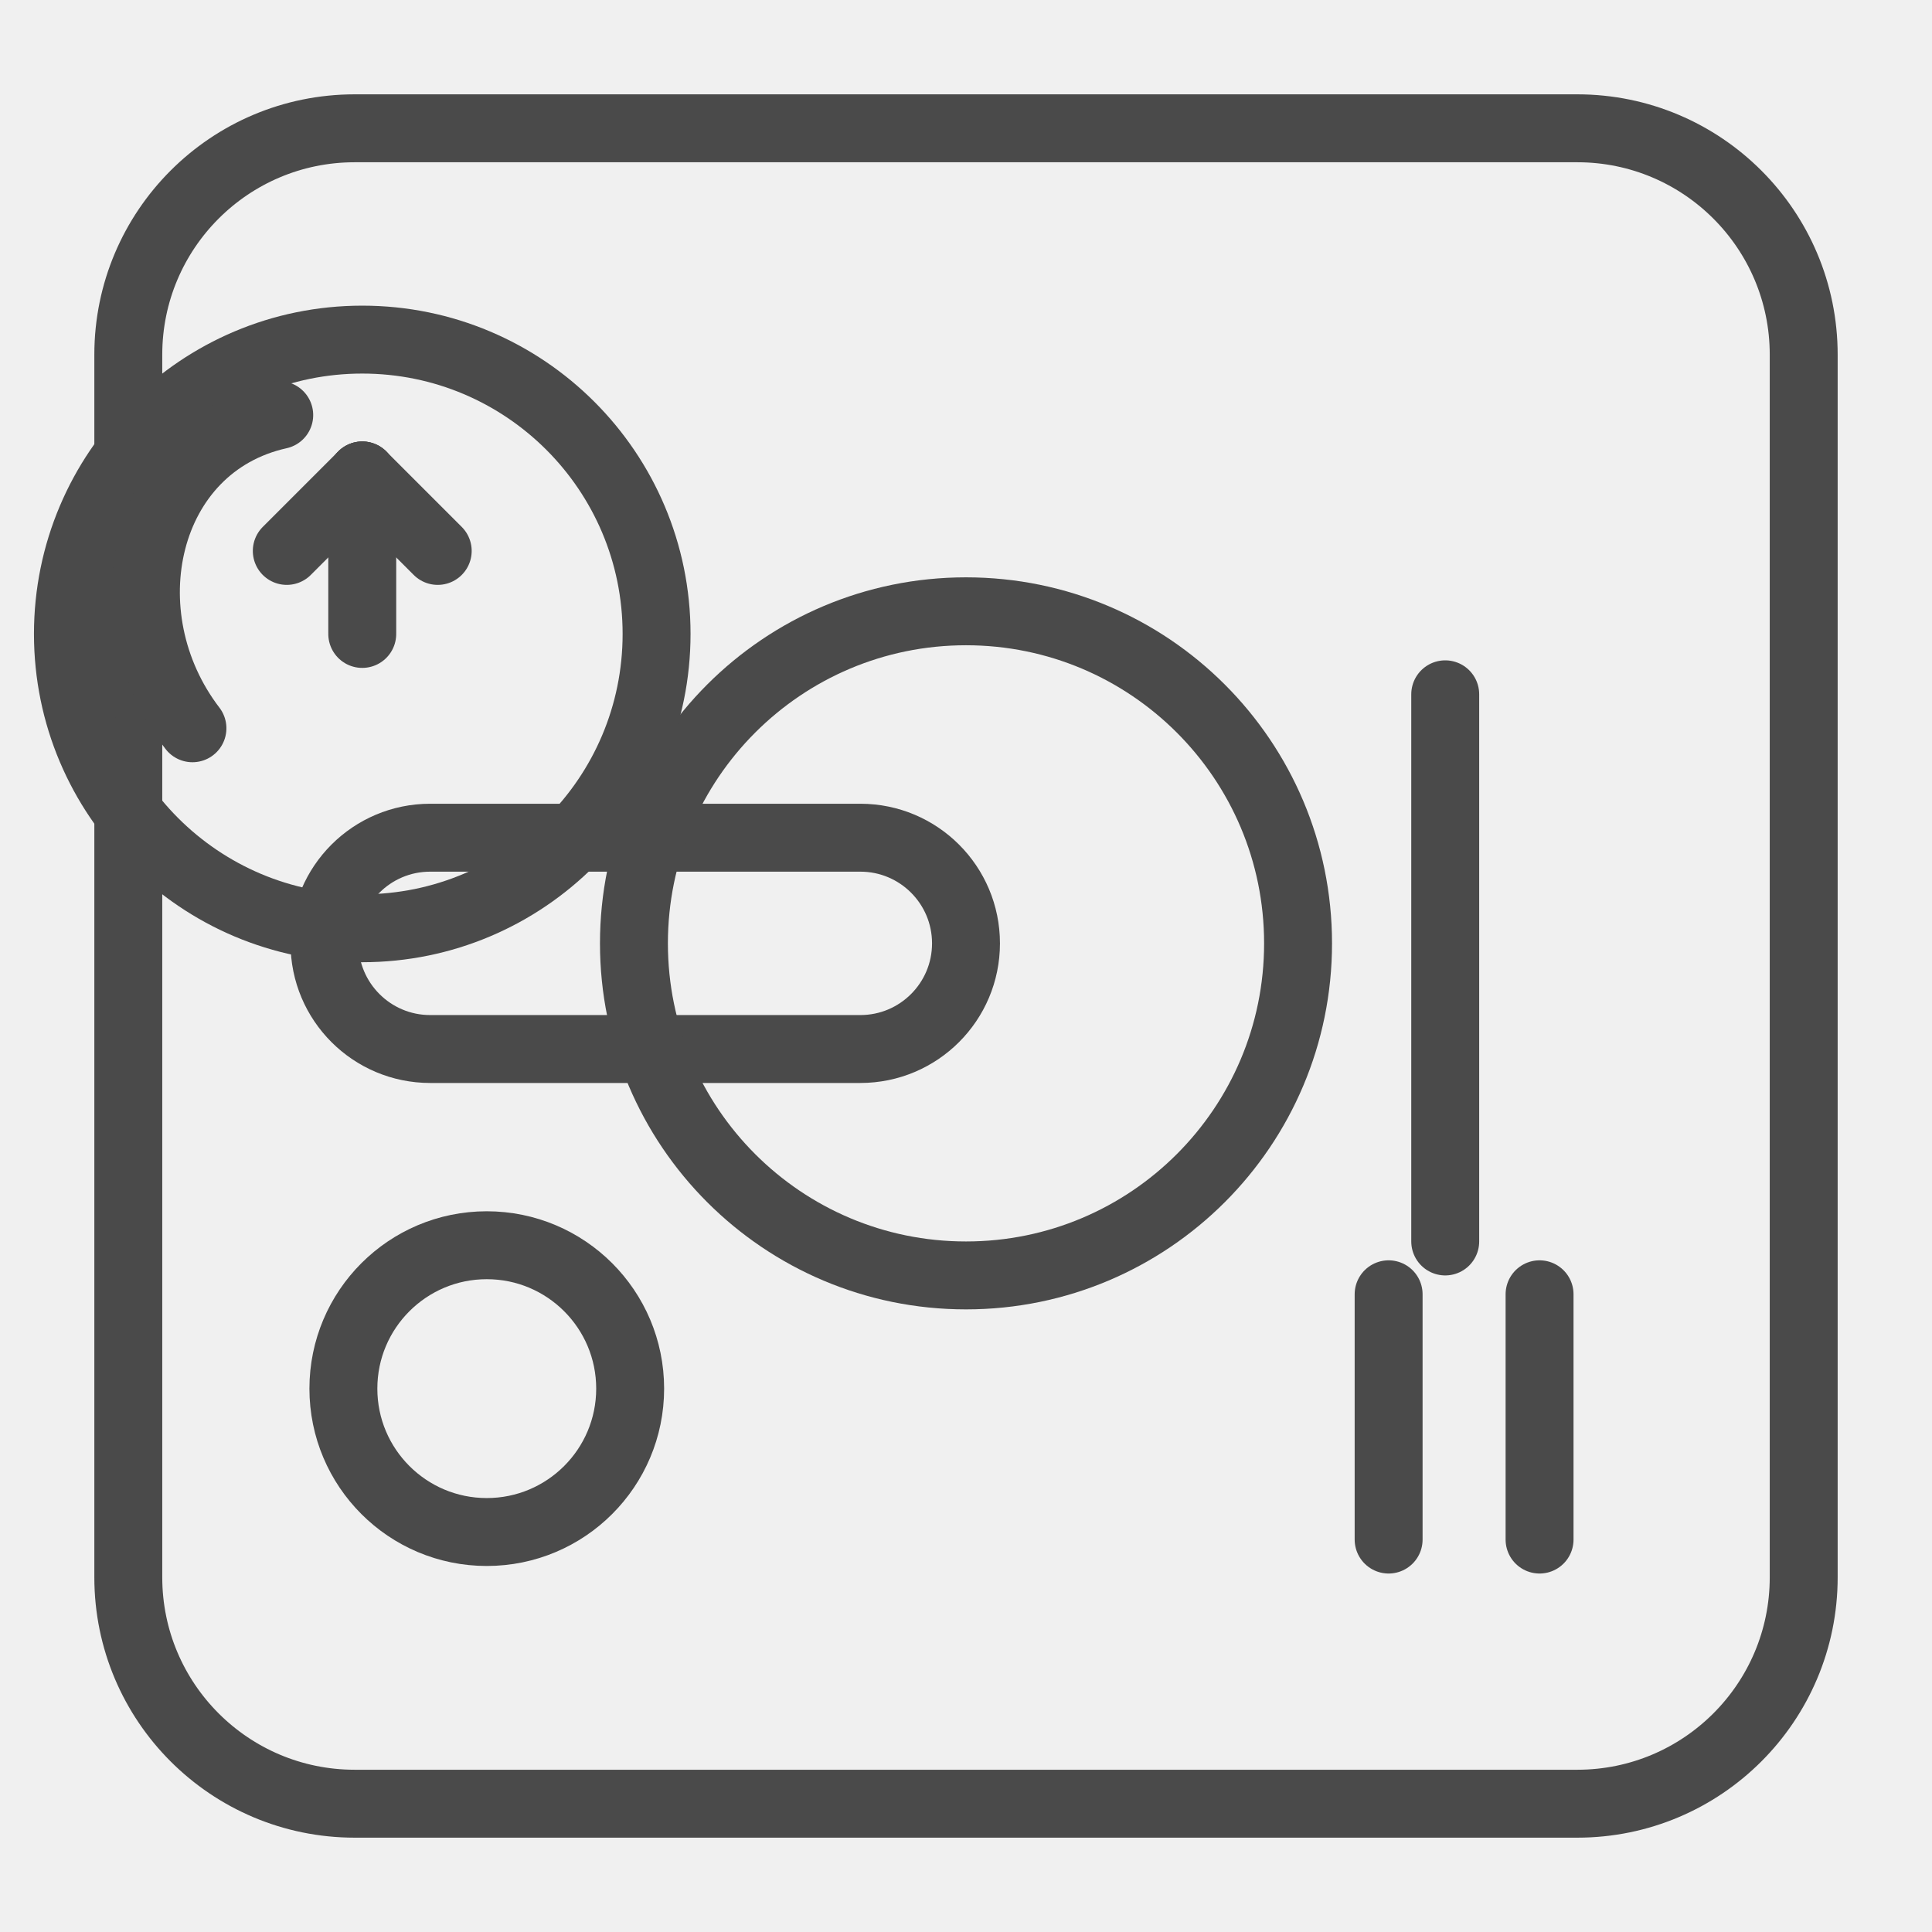
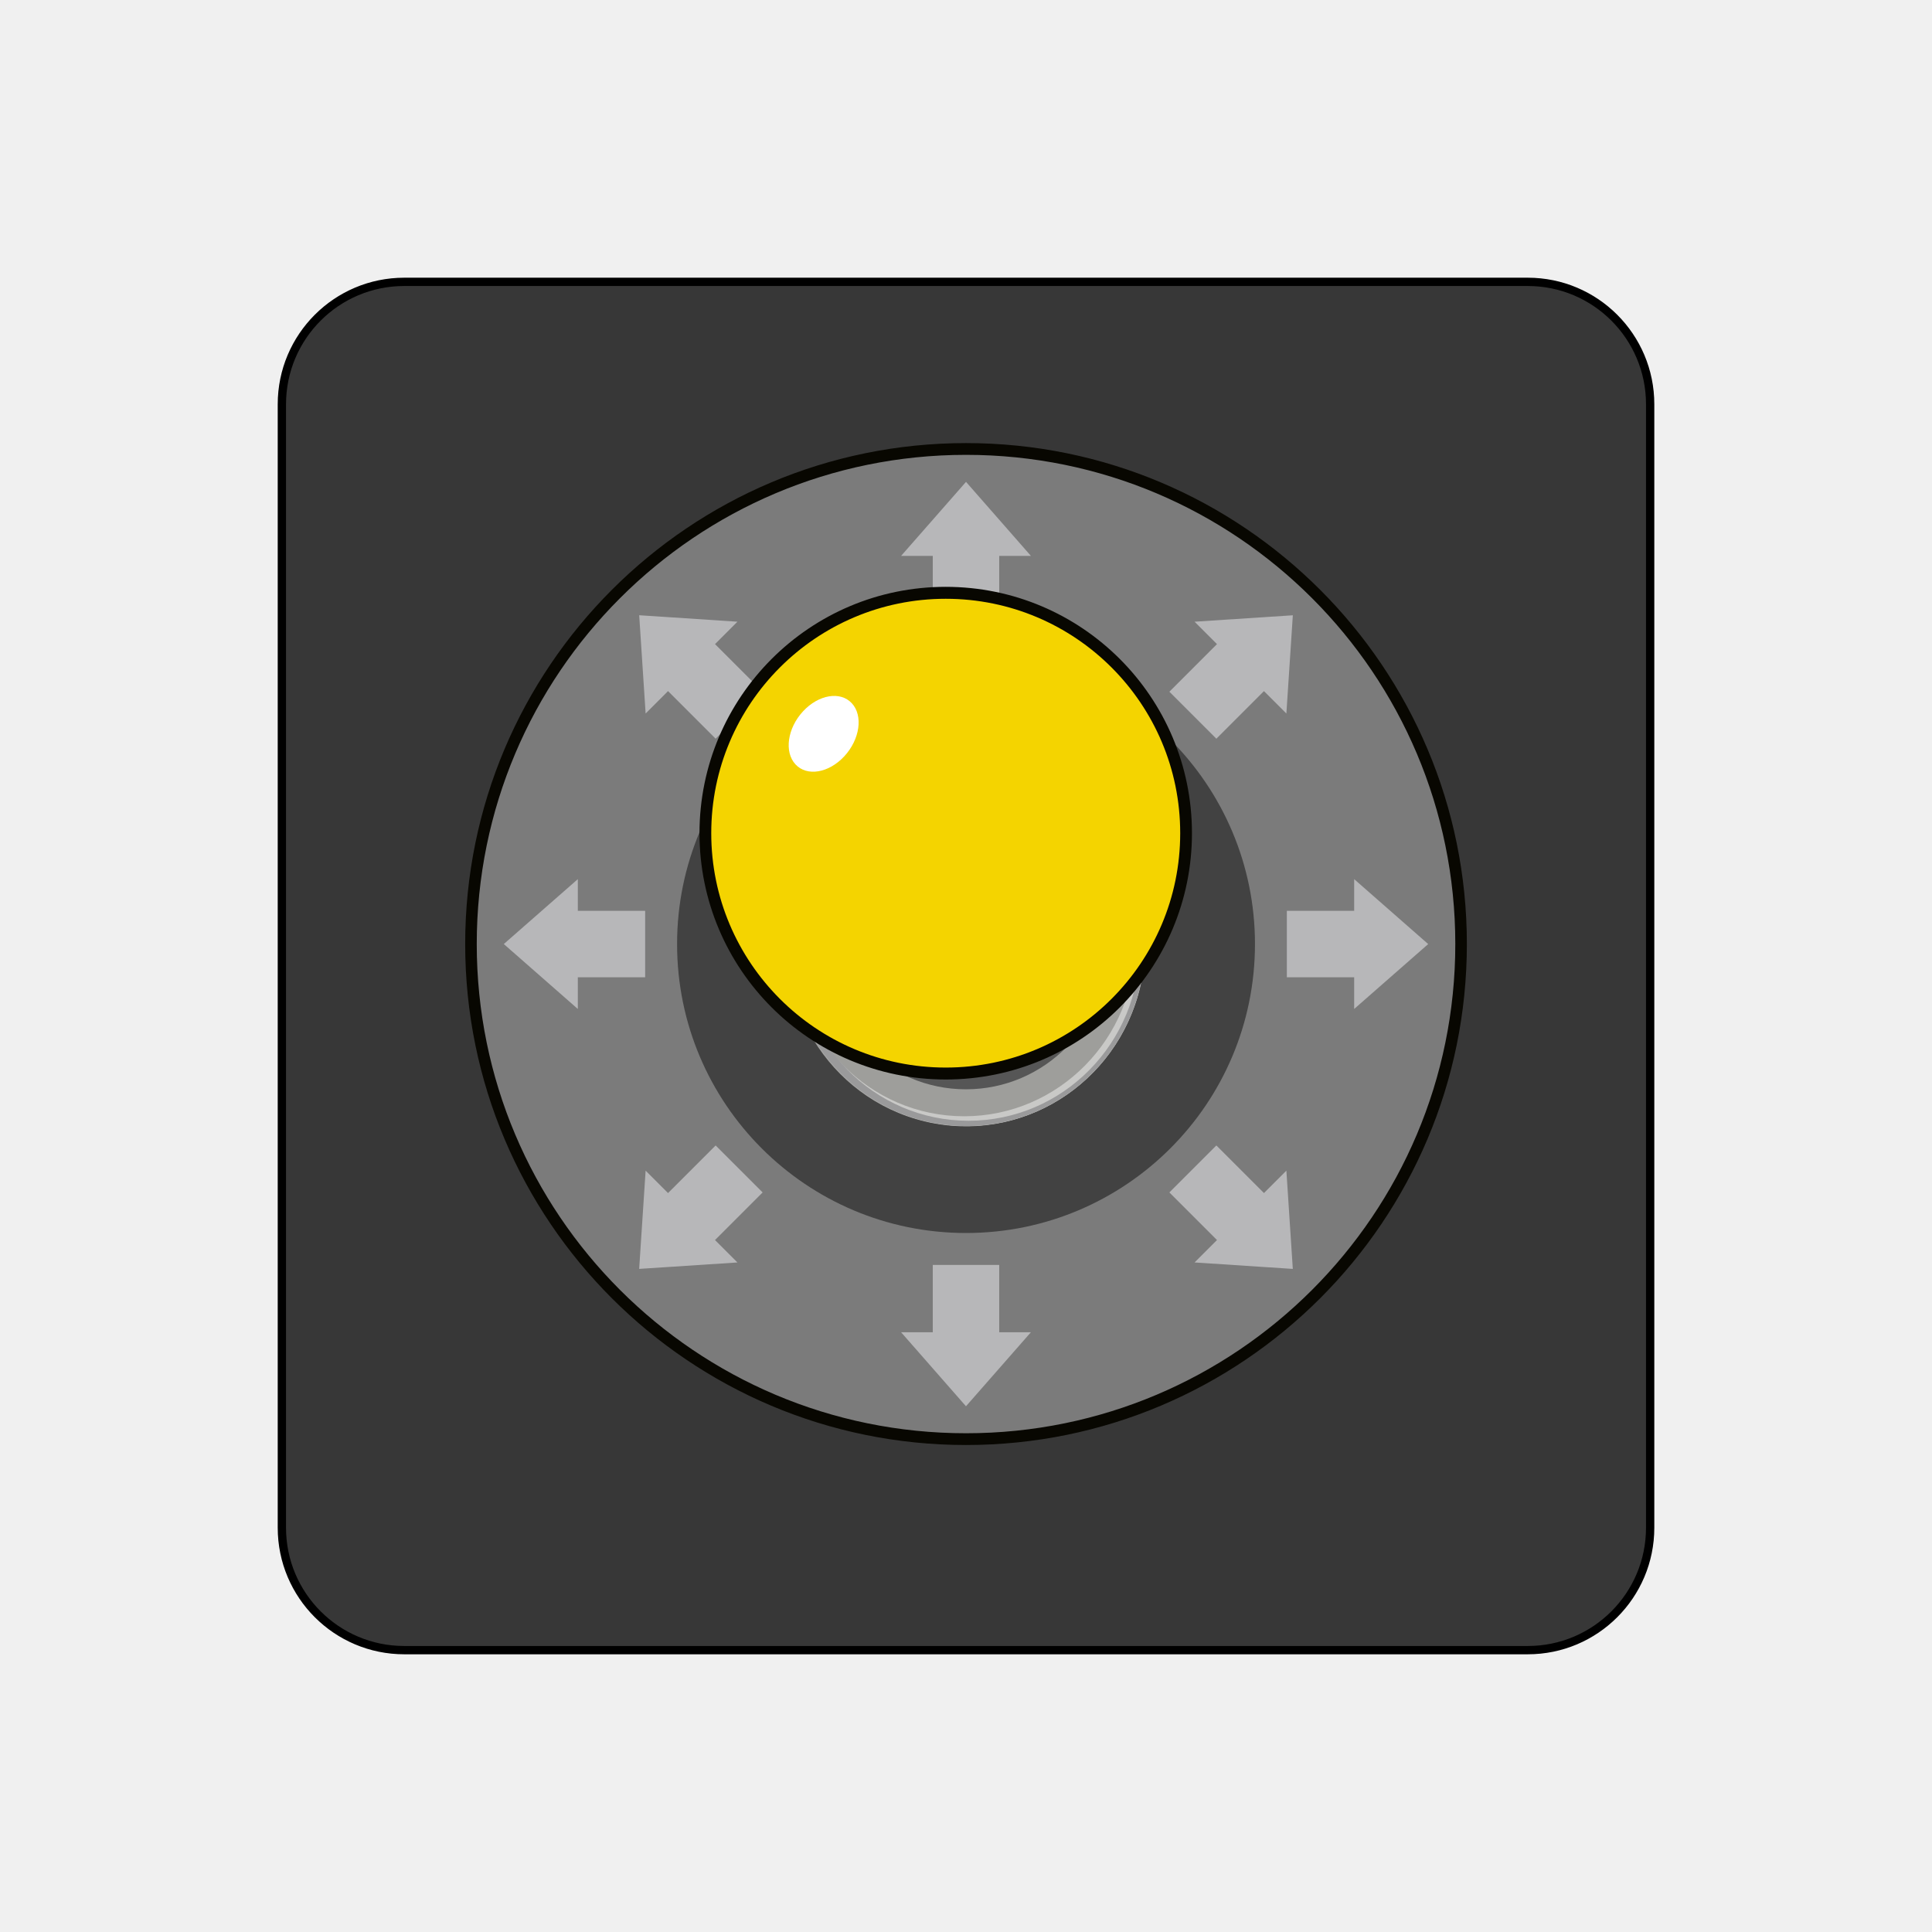
- <svg xmlns="http://www.w3.org/2000/svg" width="512" height="512" viewBox="0 0 512 512" fill="none">
-   <rect x="34" y="34" width="444" height="444" rx="60" stroke="#4A4A4A" stroke-width="18" stroke-linejoin="round" />
-   <circle cx="129" cy="368" r="38" stroke="#4A4A4A" stroke-width="18" />
-   <line x1="368" y1="343" x2="368" y2="408" stroke="#4A4A4A" stroke-width="18" stroke-linecap="round" />
-   <line x1="408" y1="343" x2="408" y2="408" stroke="#4A4A4A" stroke-width="18" stroke-linecap="round" />
-   <line x1="383" y1="184" x2="383" y2="329" stroke="#4A4A4A" stroke-width="18" stroke-linecap="round" />
-   <g transform="rotate(-90 256 250)">
-     <rect x="228.0" y="80" width="56" height="170" rx="28.0" stroke="#4A4A4A" stroke-width="18" stroke-linejoin="round" />
-     <circle cx="256" cy="250" r="88" stroke="#4A4A4A" stroke-width="18" />
-     <circle cx="338" cy="90" r="78" stroke="#4A4A4A" stroke-width="18" />
-     <path d="M 313 45 C 343 22, 388 32, 396 68" stroke="#4A4A4A" stroke-width="18" stroke-linecap="round" />
-     <line x1="338" y1="90" x2="380" y2="90" stroke="#4A4A4A" stroke-width="18" stroke-linecap="round" />
-     <line x1="380" y1="90" x2="360" y2="70" stroke="#4A4A4A" stroke-width="18" stroke-linecap="round" />
-     <line x1="380" y1="90" x2="360" y2="110" stroke="#4A4A4A" stroke-width="18" stroke-linecap="round" />
+ <svg xmlns="http://www.w3.org/2000/svg" width="256" height="256" viewBox="0 0 67.733 67.733" version="1.1" id="svg4925">
+   <defs id="defs4919" />
+   <g id="layer1" transform="translate(0,-229.2666)">
+     <rect style="opacity:1;vector-effect:none;fill:#373737;fill-opacity:1;stroke:#000000;stroke-width:0.291;stroke-linecap:butt;stroke-linejoin:round;stroke-miterlimit:4;stroke-dasharray:none;stroke-dashoffset:0;stroke-opacity:1;paint-order:normal" id="rect5985-6-0" width="47.97" height="47.97" x="9.882" y="239.148" ry="4.291" rx="4.291" />
+     <g id="g4928" transform="matrix(1.628603,0,0,1.655545,0.4810632,-173.265)">
+       <ellipse ry="10.484" rx="10.657" cx="20.5" cy="263.133" id="circle34-2-3-3-0-2" style="opacity:1;fill:#7b7b7b;fill-opacity:1;stroke:#080701;stroke-width:0.249;stroke-miterlimit:4;stroke-dasharray:none;stroke-opacity:1" />
+       <ellipse ry="6.119" rx="6.22" cx="20.5" cy="263.133" id="circle34-2-3-39-9" style="opacity:1;fill:#424242;fill-opacity:1;stroke-width:0.145" />
+       <g transform="matrix(0.8330163,0,0,0.8194597,4.525131,59.03631)" id="g5882-1-9">
+         <g id="g5815-9-6">
+           <g id="g5786-6-0">
+             <path style="fill:#b7b7b9;fill-opacity:1;stroke-width:0.108" d="m 19.177,237.119 -1.678,1.913 h 0.819 v 1.74 h 1.717 v -1.74 h 0.819 z" id="path4-0-9-2" />
+             <path style="fill:#b7b7b9;fill-opacity:1;stroke-width:0.108" d="m 19.176,261.007 1.678,-1.913 h -0.819 v -1.74 h -1.717 v 1.74 h -0.819 z" id="path4-0-4-3-7" />
+           </g>
+           <g transform="rotate(90,19.17658,249.0628)" id="g5786-9-3-6">
+             <path style="fill:#b7b7b9;fill-opacity:1;stroke-width:0.108" d="m 19.177,237.119 -1.678,1.913 h 0.819 v 1.74 h 1.717 v -1.74 h 0.819 z" id="path4-0-1-8-1" />
+             <path style="fill:#b7b7b9;fill-opacity:1;stroke-width:0.108" d="m 19.176,261.007 1.678,-1.913 h -0.819 v -1.74 h -1.717 v 1.74 h -0.819 z" id="path4-0-4-9-0-3" />
+           </g>
+         </g>
+         <g id="g5815-6-5-2" transform="rotate(45,19.23828,249.0373)">
+           <g id="g5786-4-6-1">
+             <path style="fill:#b7b7b9;fill-opacity:1;stroke-width:0.108" d="m 19.177,237.119 -1.678,1.913 h 0.819 v 1.74 h 1.717 v -1.74 h 0.819 z" id="path4-0-0-6-59" />
+             <path style="fill:#b7b7b9;fill-opacity:1;stroke-width:0.108" d="m 19.176,261.007 1.678,-1.913 h -0.819 v -1.74 h -1.717 v 1.74 h -0.819 z" id="path4-0-4-0-4-9" />
+           </g>
+           <g transform="rotate(90,19.17658,249.0628)" id="g5786-9-4-0-1">
+             <path style="fill:#b7b7b9;fill-opacity:1;stroke-width:0.108" d="m 19.177,237.119 -1.678,1.913 h 0.819 v 1.74 h 1.717 v -1.74 h 0.819 z" id="path4-0-1-6-0-4" />
+             <path style="fill:#b7b7b9;fill-opacity:1;stroke-width:0.108" d="m 19.176,261.007 1.678,-1.913 h -0.819 v -1.74 h -1.717 v 1.74 h -0.819 z" id="path4-0-4-9-2-4-9" />
+           </g>
+         </g>
+       </g>
+       <circle id="ellipse8-1" transform="rotate(-166.691)" cy="-251.347" cx="-80.523" r="3.86" style="fill:#9e9e9b;stroke-width:0.137" />
+       <circle transform="rotate(-90)" id="circle10-0" r="3.076" cy="20.498" cx="-263.133" style="fill:#565656;stroke-width:0.137" />
+       <path id="path12-7" d="m 20.507,259.297 c -2.123,0 -3.845,1.721 -3.845,3.845 0,2.123 1.721,3.845 3.845,3.845 2.123,0 3.845,-1.721 3.845,-3.845 0,-2.123 -1.721,-3.845 -3.845,-3.845 z m -0.047,7.483 c -2.035,0 -3.685,-1.65 -3.685,-3.685 0,-2.035 1.65,-3.685 3.685,-3.685 2.035,0 3.685,1.65 3.685,3.685 0,2.035 -1.65,3.685 -3.685,3.685 z" style="fill:#c9c9c7;stroke-width:0.137" />
+       <path id="path14-5" d="m 20.507,266.987 c 2.123,0 3.845,-1.721 3.845,-3.845 0,-2.123 -1.721,-3.845 -3.845,-3.845 -2.123,0 -3.845,1.721 -3.845,3.845 1.28e-4,2.124 1.722,3.845 3.845,3.845 z m 0.047,-7.482 c 2.035,0 3.685,1.65 3.685,3.685 0,2.035 -1.65,3.685 -3.685,3.685 -2.035,0 -3.685,-1.65 -3.685,-3.685 1.28e-4,-2.035 1.65,-3.685 3.685,-3.685 z" style="fill:#9a9a9b;stroke-width:0.137" />
+       <ellipse ry="5.09" rx="5.174" cx="20.063" cy="260.785" id="circle34-2-3-1-4-8" style="opacity:1;fill:#f4d400;fill-opacity:1;stroke:#080701;stroke-width:0.253;stroke-miterlimit:4;stroke-dasharray:none;stroke-opacity:1" />
+       <ellipse transform="matrix(0.6842207,0.729275,-0.6842207,0.729275,0,0)" ry="0.887" rx="0.651" cy="164.614" cx="190.096" id="path4910-2-7" style="opacity:1;vector-effect:none;fill:#ffffff;fill-opacity:1;stroke:none;stroke-width:0.019;stroke-linecap:butt;stroke-linejoin:round;stroke-miterlimit:4;stroke-dasharray:none;stroke-dashoffset:0;stroke-opacity:0.843;paint-order:normal" />
+     </g>
  </g>
</svg>
